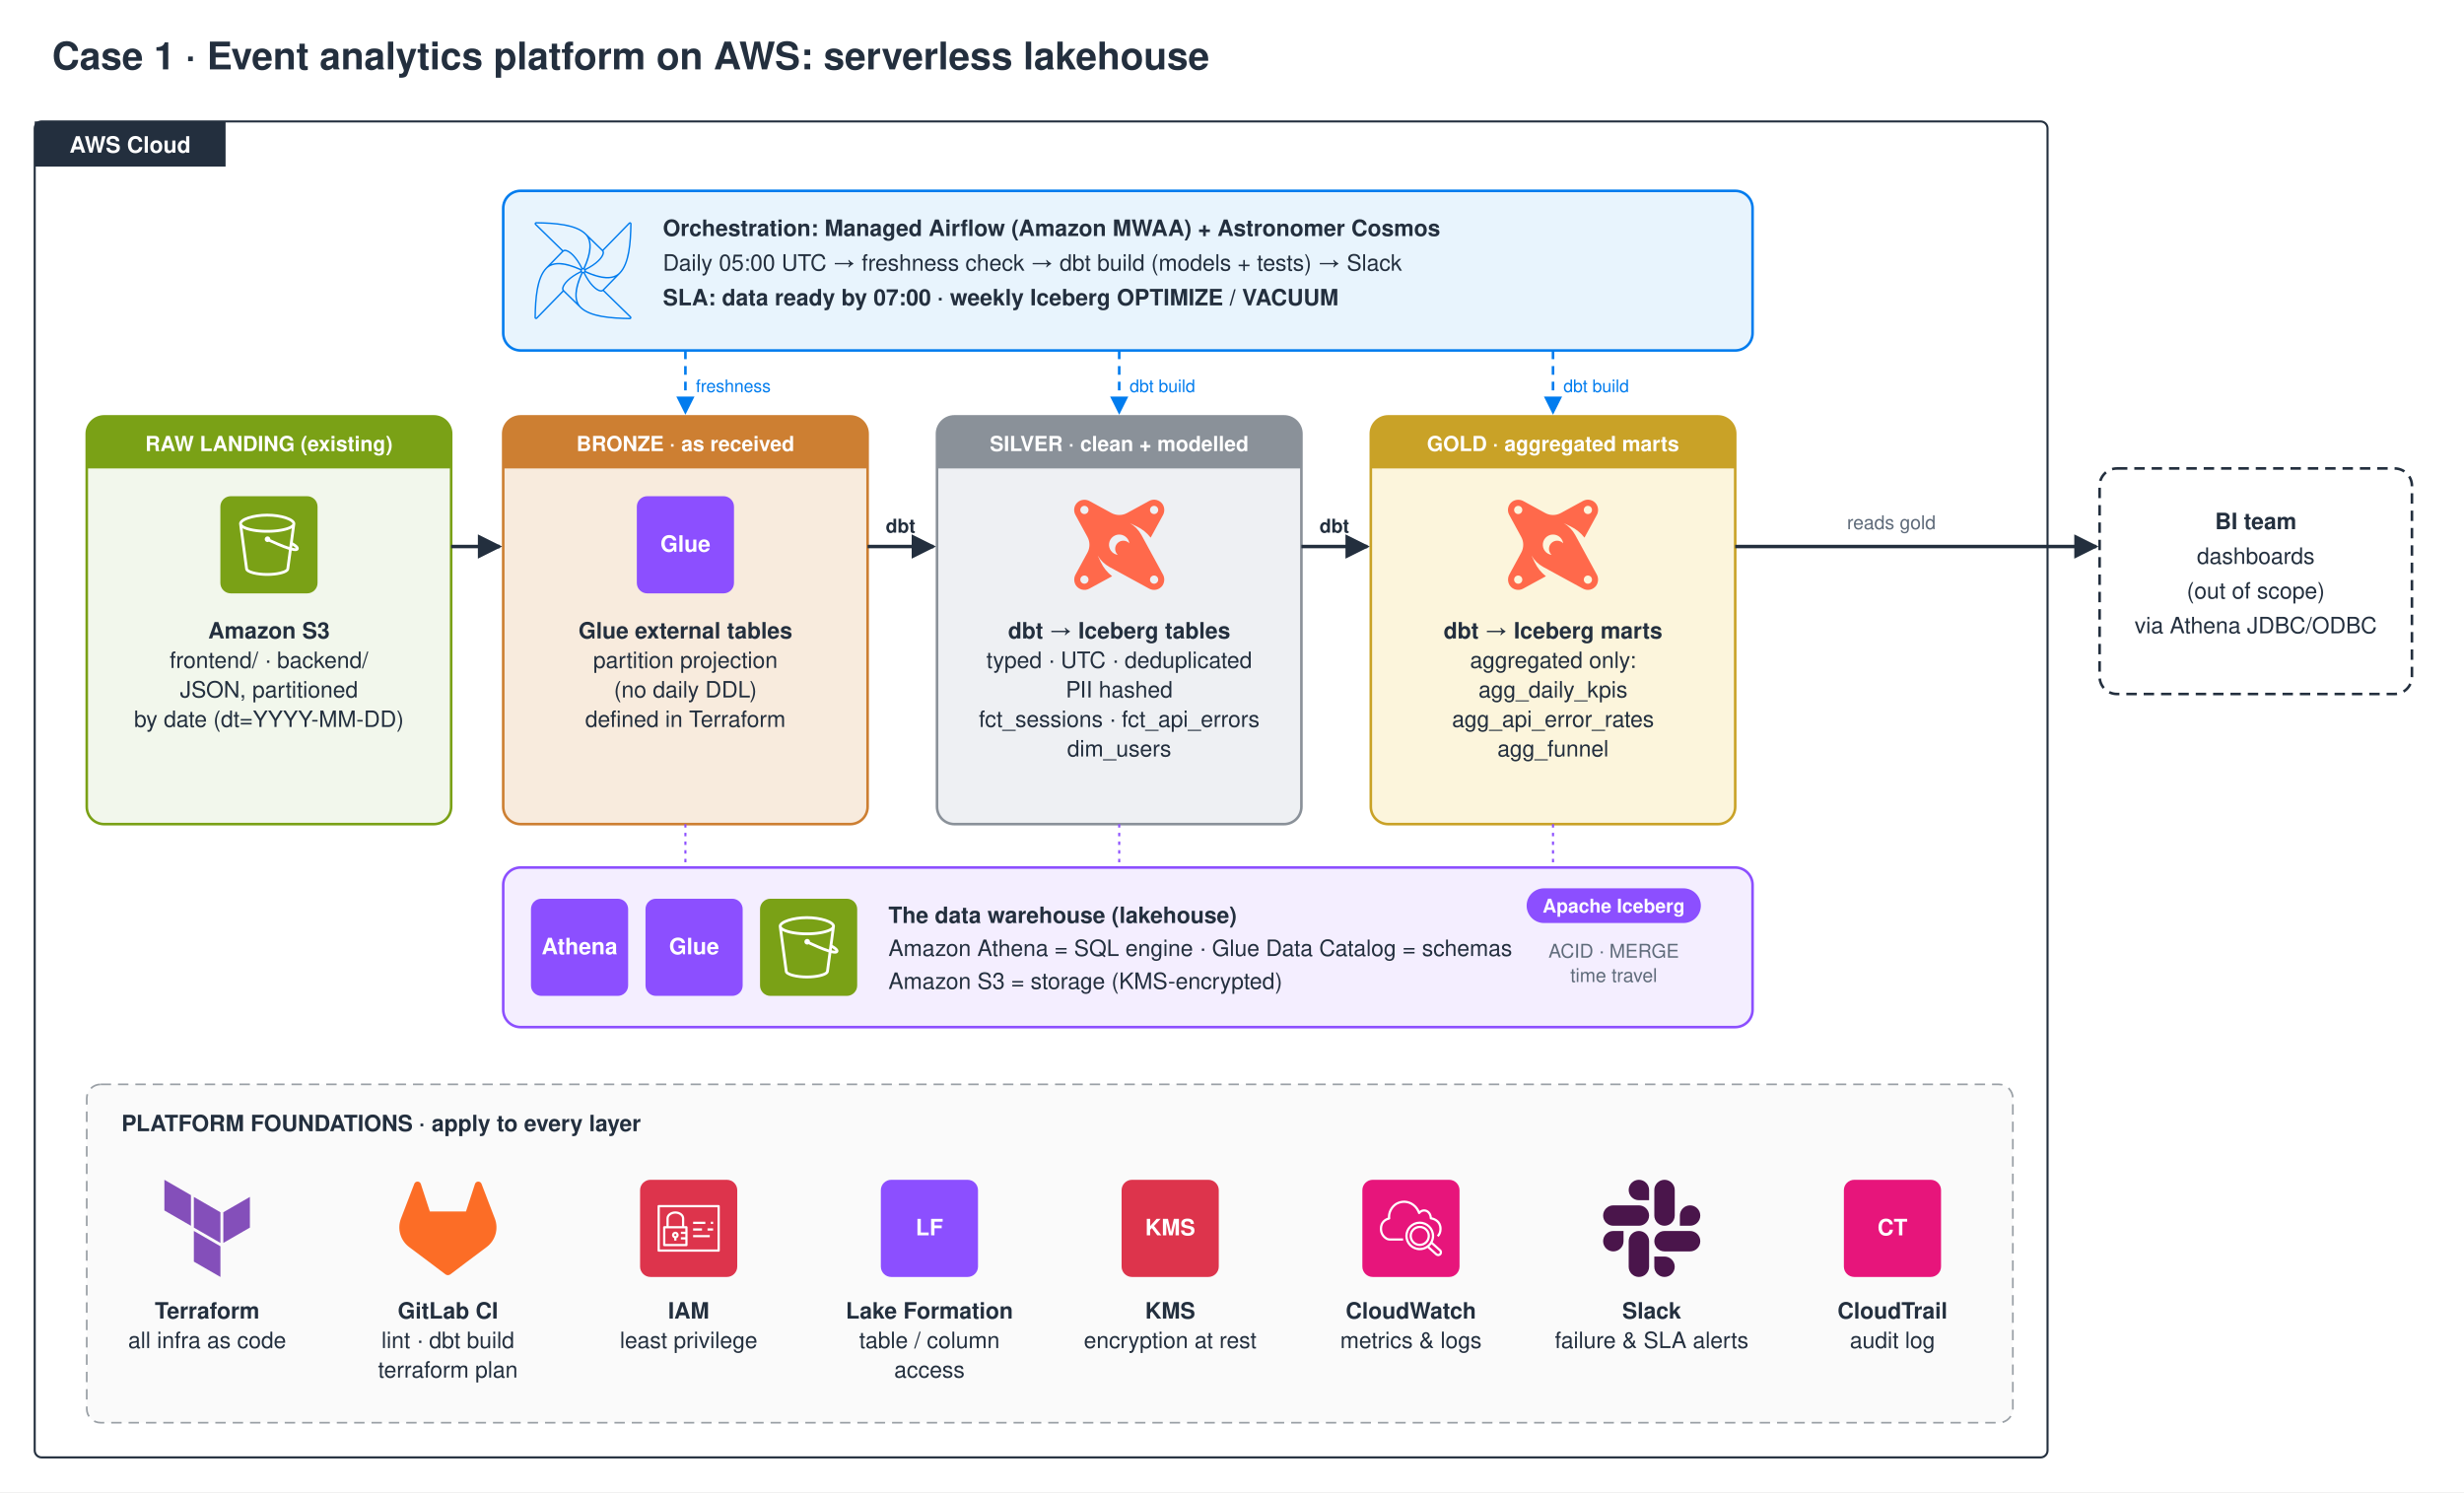
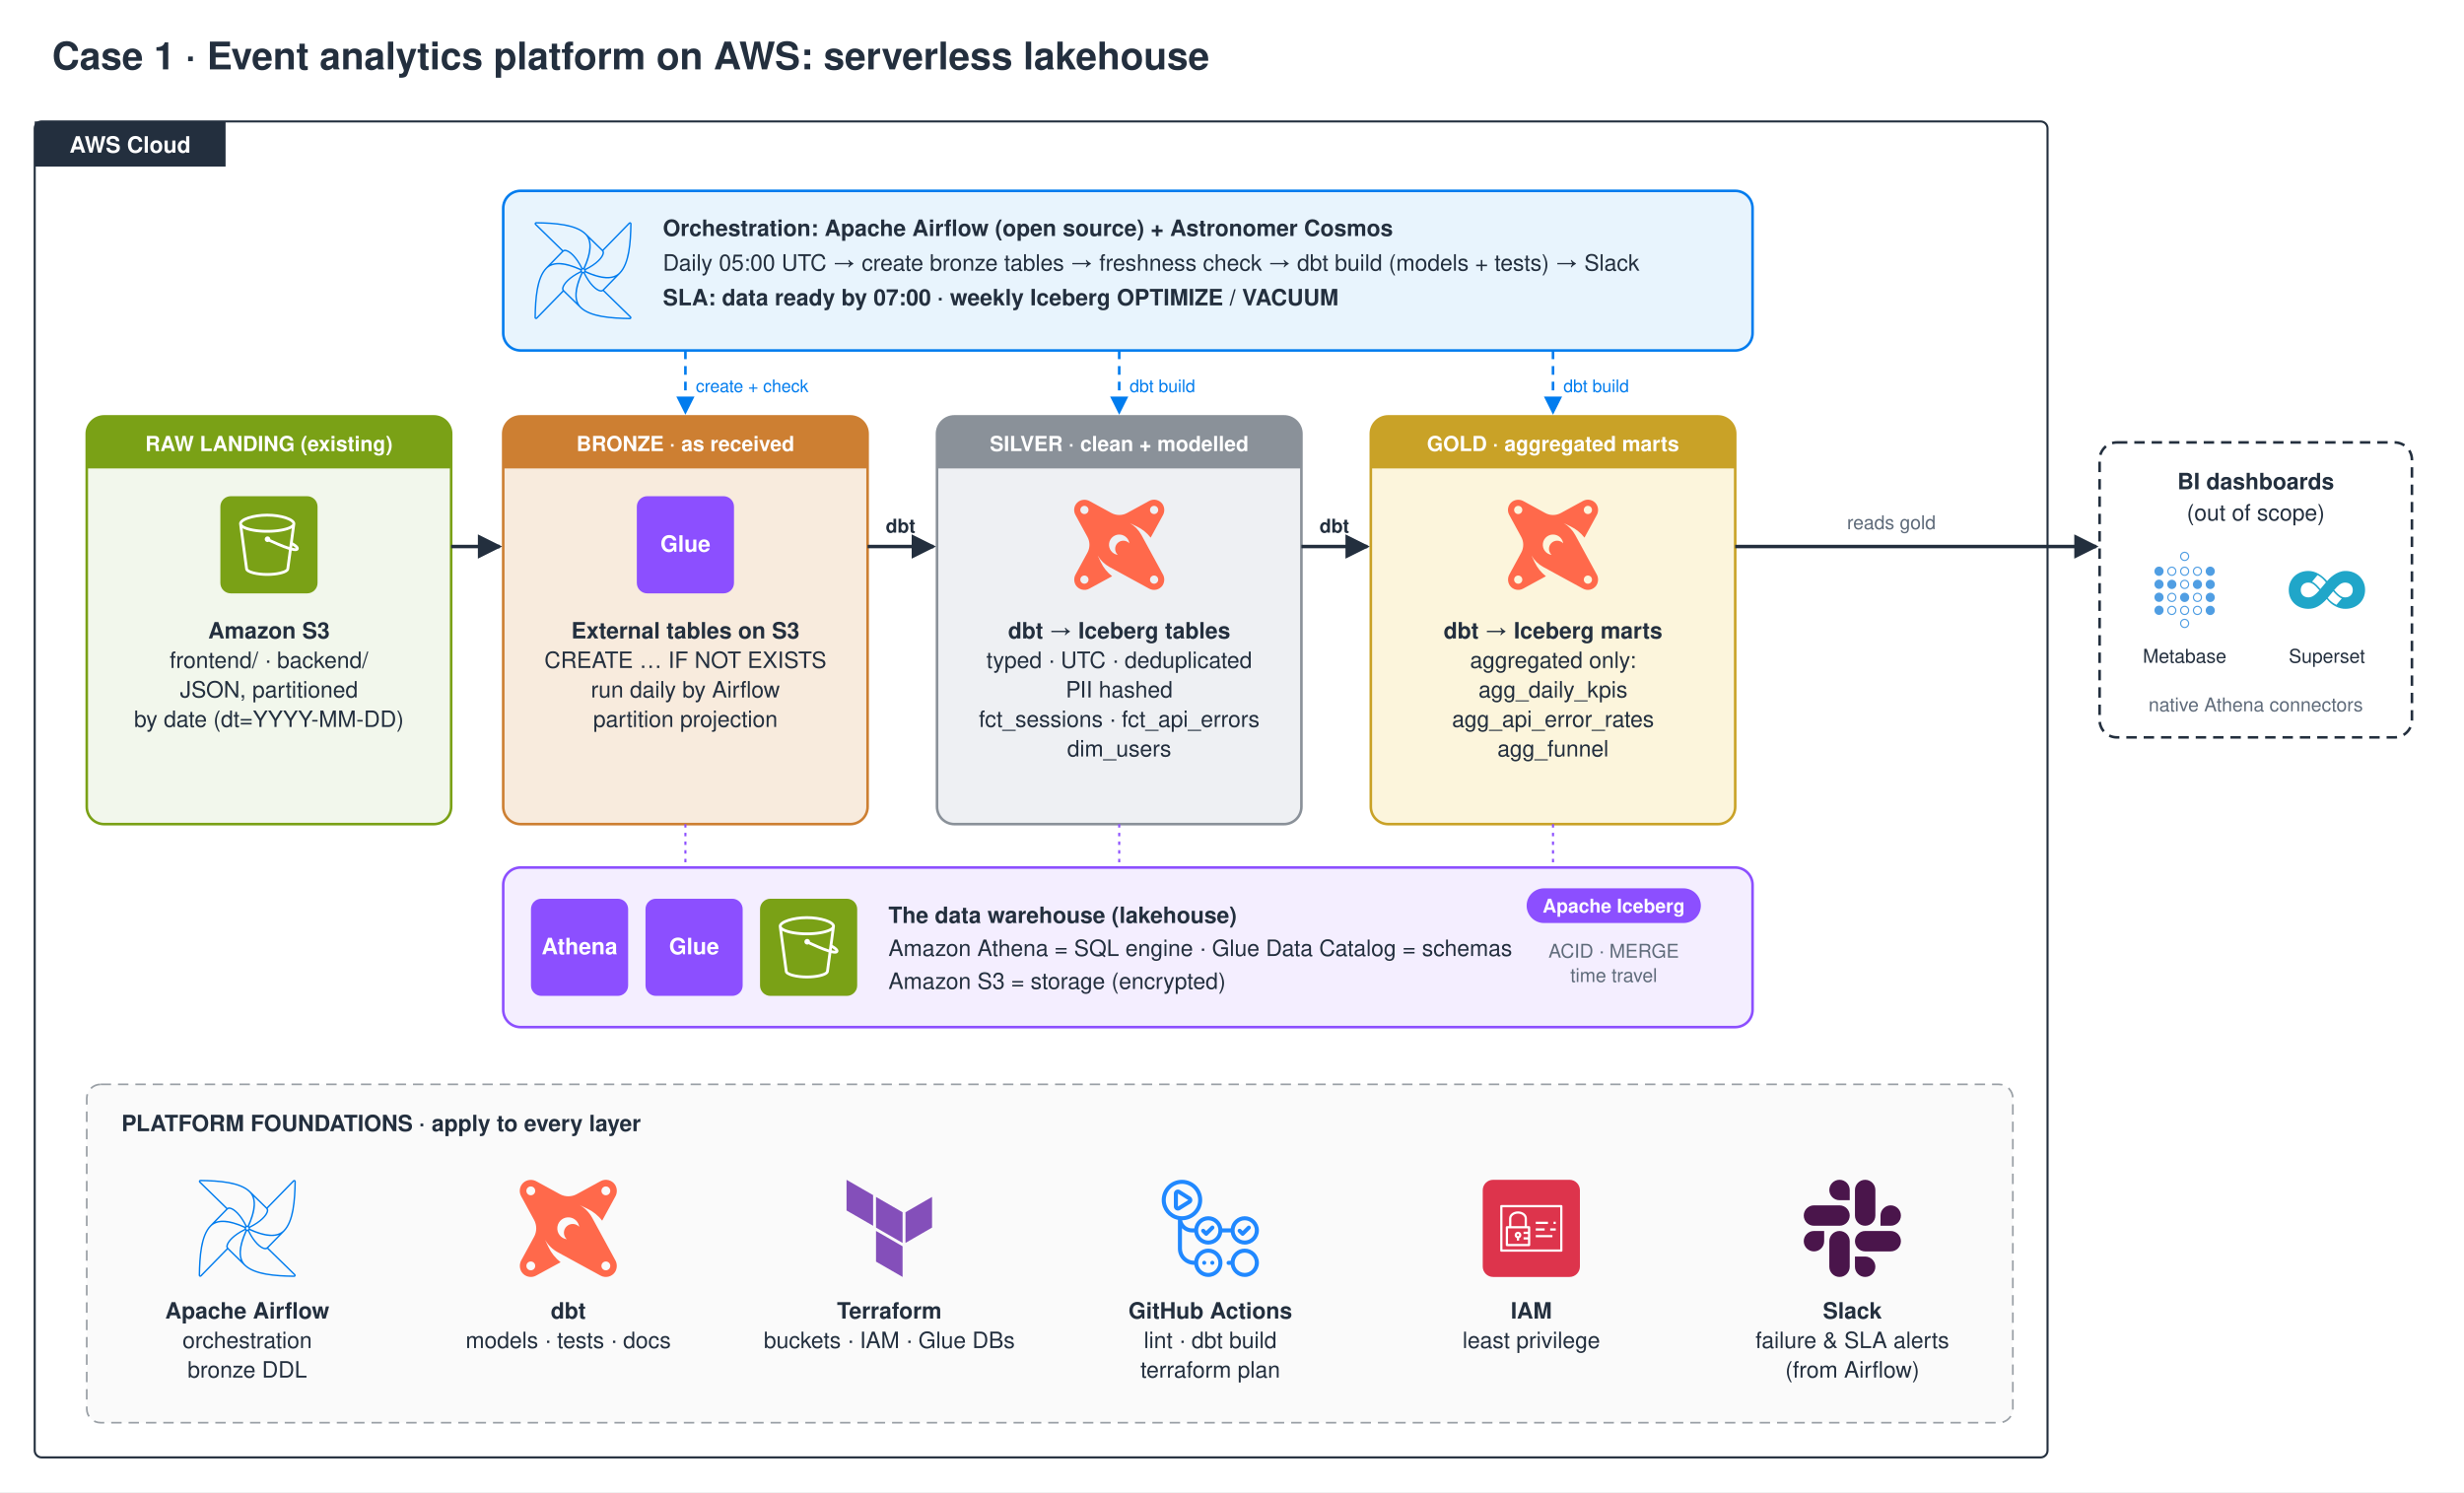
<svg xmlns="http://www.w3.org/2000/svg" xmlns:xlink="http://www.w3.org/1999/xlink" viewBox="0 0 1420 860" width="1420" height="860" font-family="Helvetica Neue, Helvetica, Arial, sans-serif">
  <defs>
    <symbol id="apacheairflow" viewBox="0 0 24 24">
      <path d="M17.195 16.822l4.002-4.102C23.55 10.308 23.934 5.154 24 .43a.396.396 0 0 0-.246-.373.392.392 0 0 0-.437.09l-6.495 6.658-4.102-4.003C10.309.45 5.154.066.43 0H.423a.397.397 0 0 0-.277.683l6.658 6.494-4.003 4.103C.45 13.692.065 18.846 0 23.57a.398.398 0 0 0 .683.282l6.494-6.657 3.934 3.837.17.165c2.41 2.353 7.565 2.737 12.288 2.803h.006a.397.397 0 0 0 .277-.683l-6.657-6.495zm-.409-9.476c.04.115.05.24.031.344-.17.96-1.593 2.538-4.304 3.87a.597.597 0 0 0-.08-.079c1.432-3.155 1.828-5.61 1.175-7.322l3.058 2.984.12.203zm-.131 9.44a.73.73 0 0 1-.347.031c-.96-.171-2.537-1.594-3.87-4.307a.656.656 0 0 0 .08-.078l-.001.001c3.155 1.432 5.61 1.83 7.324 1.174l-2.969 3.043M23.568.392a.05.05 0 0 1 .052-.011c.018.006.03.024.029.043-.065 4.655-.437 9.726-2.703 12.05-1.53 1.565-4.326 1.419-8.283-.377.006-.037.021-.07.02-.108 0-.044-.017-.082-.026-.123 2.83-1.39 4.315-3.037 4.506-4.115.057-.322-.009-.542-.102-.688l6.507-6.67V.392zM.393.43A.045.045 0 0 1 .382.38C.39.36.403.343.425.35c4.655.065 9.727.438 12.05 2.703l.002.002c1.56 1.527 1.415 4.323-.379 8.28-.033-.005-.062-.02-.097-.02h-.008c-.045.001-.084.019-.126.027-1.39-2.83-3.037-4.314-4.115-4.506-.323-.057-.542.01-.688.103L.393.43zm11.94 11.563a.331.331 0 0 1-.327.335H12a.332.332 0 0 1-.004-.661c.172.016.333.144.335.326h.002zm-5.12 4.661a.722.722 0 0 1-.03-.345c.17-.96 1.595-2.54 4.309-3.873.013.016.019.035.033.05.013.012.03.017.044.028-1.434 3.158-1.83 5.613-1.177 7.326l-3.041-2.967m-.006-9.659a.735.735 0 0 1 .345-.031c.961.17 2.54 1.594 3.871 4.306a.597.597 0 0 0-.079.08c-2.167-.983-4.007-1.484-5.498-1.484-.68 0-1.289.103-1.825.308L7.128 7.35M.43 23.607c-.018.018-.038.015-.052.01-.019-.007-.028-.021-.028-.043.065-4.654.437-9.725 2.703-12.049 1.527-1.565 4.325-1.419 8.286.378-.006.035-.02.067-.02.104 0 .043.018.083.026.124-2.831 1.391-4.317 3.04-4.51 4.117-.057.322.01.542.103.688L.43 23.607zm23.144.042c-4.655-.065-9.726-.437-12.05-2.703l-.005-.006c-1.56-1.526-1.412-4.322.383-8.279.033.005.064.02.098.02h.009c.043 0 .08-.018.122-.027 1.39 2.832 3.036 4.317 4.115 4.51.083.014.16.021.23.021a.776.776 0 0 0 .45-.133l6.68 6.516c.02.02.016.04.01.052a.042.042 0 0 1-.042.029z" />
    </symbol>
    <symbol id="dbt" viewBox="0 0 24 24">
      <path d="M17.9 9.376a8.149 8.149 0 0 0-3.042-3.121l1.771.839a10.287 10.287 0 0 1 3.74 3.001l3.234-5.929a2.855 2.855 0 0 0-.061-2.96C22.757.037 21.211-.341 19.975.333l-5.875 3.21a4.361 4.361 0 0 1-4.176 0L4.177.408a2.854 2.854 0 0 0-2.959.063c-1.167.785-1.545 2.33-.872 3.566L3.55 9.911a4.361 4.361 0 0 1 0 4.177l-3.127 5.743a2.86 2.86 0 0 0 .085 2.997c.794 1.144 2.322 1.505 3.545.839l6.058-3.305a10.288 10.288 0 0 1-3.005-3.745l-.837-1.771a8.148 8.148 0 0 0 3.121 3.042l10.583 5.779c1.221.666 2.748.305 3.543-.836a2.87 2.87 0 0 0 .08-3.002L17.9 9.376zm3.38-7.735c.602 0 1.09.488 1.09 1.09s-.488 1.09-1.09 1.09-1.09-.488-1.09-1.09.488-1.09 1.09-1.09zM2.744 3.822c-.602 0-1.09-.488-1.09-1.09s.488-1.09 1.09-1.09 1.09.488 1.09 1.09S3.346 3.822 2.744 3.822zm0 18.536c-.602 0-1.09-.488-1.09-1.09 0-.602.488-1.09 1.09-1.09s1.09.488 1.09 1.09c0 .602-.488 1.09-1.09 1.09zm10.358-11.449c-1.201-.004-2.177.967-2.18 2.168a2.174 2.174 0 0 0 .705 1.609c-1.487-.209-2.523-1.584-2.314-3.072.209-1.487 1.584-2.523 3.072-2.314a2.719 2.719 0 0 1 2.314 2.314 2.162 2.162 0 0 0-1.596-.705zm8.178 11.449c-.602 0-1.09-.488-1.09-1.09 0-.602.488-1.09 1.09-1.09s1.09.488 1.09 1.09c0 .602-.488 1.09-1.09 1.09z" />
    </symbol>
    <symbol id="terraform" viewBox="0 0 24 24">
      <path d="M1.44 0v7.575l6.561 3.79V3.787zm21.12 4.227l-6.561 3.791v7.574l6.56-3.787zM8.72 4.23v7.575l6.561 3.787V8.018zm0 8.405v7.575L15.28 24v-7.578z" />
    </symbol>
-     <symbol id="gitlab" viewBox="0 0 24 24">
-       <path d="m23.6 9.593-.034-.086L20.3.981a.851.851 0 0 0-.336-.405.875.875 0 0 0-1.0.054.875.875 0 0 0-.29.44l-2.205 6.748H7.537l-2.206-6.748a.857.857 0 0 0-.29-.441.875.875 0 0 0-1-.054.859.859 0 0 0-.336.405L.433 9.502l-.033.086a6.066 6.066 0 0 0 2.012 7.011l.011.009.03.021 4.976 3.726 2.462 1.863 1.5 1.132a1.008 1.008 0 0 0 1.22 0l1.5-1.132 2.462-1.863 5.006-3.749.013-.01a6.068 6.068 0 0 0 2.009-7.003z" />
+     <symbol id="githubactions" viewBox="0 0 24 24">
+       <path d="M10.984 13.836a.5.5 0 0 1-.353-.146l-.745-.743a.5.5 0 1 1 .706-.708l.392.391 1.181-1.18a.5.5 0 0 1 .708.707l-1.535 1.533a.504.504 0 0 1-.354.146zm9.353-.147l1.534-1.532a.5.5 0 0 0-.707-.707l-1.181 1.18-.392-.391a.5.5 0 1 0-.706.708l.746.743a.497.497 0 0 0 .706-.001zM4.527 7.452l2.557-1.585A1 1 0 0 0 7.09 4.17L4.533 2.56A1 1 0 0 0 3 3.406v3.196a1.001 1.001 0 0 0 1.527.85zm2.03-2.436L4 6.602V3.406l2.557 1.61zM24 12.5c0 1.93-1.57 3.5-3.5 3.5a3.503 3.503 0 0 1-3.46-3h-2.08a3.503 3.503 0 0 1-3.46 3 3.502 3.502 0 0 1-3.46-3h-.558c-.972 0-1.85-.399-2.482-1.042V17c0 1.654 1.346 3 3 3h.04c.244-1.693 1.7-3 3.46-3 1.93 0 3.5 1.57 3.5 3.5S13.43 24 11.5 24a3.502 3.502 0 0 1-3.46-3H8c-2.206 0-4-1.794-4-4V9.899A5.008 5.008 0 0 1 0 5c0-2.757 2.243-5 5-5s5 2.243 5 5a5.005 5.005 0 0 1-4.952 4.998A2.482 2.482 0 0 0 7.482 12h.558c.244-1.693 1.7-3 3.46-3a3.502 3.502 0 0 1 3.46 3h2.08a3.503 3.503 0 0 1 3.46-3c1.93 0 3.5 1.57 3.5 3.5zm-15 8c0 1.378 1.122 2.5 2.5 2.5s2.5-1.122 2.5-2.5-1.122-2.5-2.5-2.5S9 19.122 9 20.5zM5 9c2.206 0 4-1.794 4-4S7.206 1 5 1 1 2.794 1 5s1.794 4 4 4zm9 3.5c0-1.378-1.122-2.5-2.5-2.5S9 11.122 9 12.5s1.122 2.5 2.5 2.5 2.5-1.122 2.5-2.5zm9 0c0-1.378-1.122-2.5-2.5-2.5S18 11.122 18 12.5s1.122 2.5 2.5 2.5 2.5-1.122 2.5-2.5zm-13 8a.5.5 0 1 0 1 0 .5.5 0 0 0-1 0zm2 0a.5.5 0 1 0 1 0 .5.5 0 0 0-1 0zm12 0c0 1.93-1.57 3.5-3.5 3.5a3.503 3.503 0 0 1-3.46-3.002c-.007.001-.013.005-.021.005l-.506.017h-.017a.5.5 0 0 1-.016-.999l.506-.017c.018-.002.035.006.052.007A3.503 3.503 0 0 1 20.5 17c1.93 0 3.5 1.57 3.5 3.5zm-1 0c0-1.378-1.122-2.5-2.5-2.5S18 19.122 18 20.5s1.122 2.5 2.5 2.5 2.5-1.122 2.5-2.5z" />
+     </symbol>
+     <symbol id="metabase" viewBox="0 0 24 24">
+       <path d="M5.385 6.136c0 .807-.644 1.461-1.438 1.461s-1.438-.654-1.438-1.461.644-1.461 1.438-1.461 1.438.654 1.438 1.461zm-1.438 2.63c-.794 0-1.438.654-1.438 1.461s.644 1.461 1.438 1.461 1.438-.654 1.438-1.461-.644-1.461-1.438-1.461zm5.465-2.63c0 .807-.644 1.461-1.438 1.461s-1.438-.654-1.438-1.461.644-1.461 1.438-1.461 1.438.654 1.438 1.461zm-.35 0c0-.613-.488-1.111-1.088-1.111s-1.088.499-1.088 1.111.488 1.111 1.088 1.111 1.088-.498 1.088-1.111zm-1.088 5.592c.794 0 1.438-.654 1.438-1.461s-.644-1.461-1.438-1.461-1.438.654-1.438 1.461.643 1.461 1.438 1.461zm5.464-5.592c0 .807-.644 1.461-1.438 1.461s-1.438-.654-1.438-1.461.644-1.461 1.438-1.461 1.438.654 1.438 1.461zm-.35 0c0-.613-.488-1.111-1.088-1.111s-1.088.498-1.088 1.111S11.4 7.247 12 7.247s1.088-.498 1.088-1.111zm.35-4.675c0 .807-.644 1.461-1.438 1.461s-1.438-.654-1.438-1.461S11.206 0 12 0s1.438.654 1.438 1.461zm-.35 0C13.088.848 12.6.35 12 .35s-1.088.498-1.088 1.111S11.4 2.572 12 2.572s1.088-.498 1.088-1.111zm.35 8.806c0 .807-.644 1.461-1.438 1.461s-1.438-.654-1.438-1.461.644-1.461 1.438-1.461 1.438.654 1.438 1.461zm-.35 0c0-.613-.488-1.111-1.088-1.111s-1.088.498-1.088 1.111.488 1.111 1.088 1.111 1.088-.499 1.088-1.111zm4.376-4.131c0 .807-.644 1.461-1.438 1.461s-1.438-.654-1.438-1.461.644-1.461 1.438-1.461 1.438.654 1.438 1.461zm-.35 0c0-.613-.488-1.111-1.088-1.111s-1.088.498-1.088 1.111.488 1.111 1.088 1.111 1.088-.498 1.088-1.111zm2.939 1.461c.794 0 1.438-.654 1.438-1.461s-.644-1.461-1.438-1.461-1.438.654-1.438 1.461.644 1.461 1.438 1.461zm-4.027 1.209c-.794 0-1.438.654-1.438 1.461s.644 1.461 1.438 1.461 1.438-.654 1.438-1.461-.643-1.461-1.438-1.461zm4.027 0c-.794 0-1.438.654-1.438 1.461s.644 1.461 1.438 1.461 1.438-.654 1.438-1.461-.644-1.461-1.438-1.461zM3.947 12.857a1.45 1.45 0 0 0-1.438 1.461c0 .807.644 1.461 1.438 1.461s1.438-.654 1.438-1.461a1.45 1.45 0 0 0-1.438-1.461zm5.465 1.5c0 .807-.644 1.461-1.438 1.461s-1.438-.654-1.438-1.461.644-1.461 1.438-1.461 1.438.655 1.438 1.461zm-.35 0c0-.613-.488-1.111-1.088-1.111s-1.088.498-1.088 1.111.488 1.111 1.088 1.111 1.088-.498 1.088-1.111zM12 12.896c-.794 0-1.438.654-1.438 1.461s.644 1.461 1.438 1.461 1.438-.654 1.438-1.461-.644-1.461-1.438-1.461zm5.464 1.461c0 .807-.644 1.461-1.438 1.461s-1.438-.654-1.438-1.461.644-1.461 1.438-1.461 1.438.655 1.438 1.461zm-.35 0c0-.613-.488-1.111-1.088-1.111s-1.088.498-1.088 1.111.488 1.111 1.088 1.111 1.088-.498 1.088-1.111zm2.939-1.461c-.794 0-1.438.654-1.438 1.461s.644 1.461 1.438 1.461 1.438-.654 1.438-1.461-.644-1.461-1.438-1.461zM3.947 16.948c-.794 0-1.438.654-1.438 1.461s.644 1.461 1.438 1.461 1.438-.654 1.438-1.461-.644-1.461-1.438-1.461zm5.465 1.5c0 .807-.644 1.461-1.438 1.461s-1.438-.654-1.438-1.461.644-1.461 1.438-1.461 1.438.654 1.438 1.461zm-.35 0c0-.613-.488-1.111-1.088-1.111s-1.088.498-1.088 1.111.488 1.111 1.088 1.111 1.088-.498 1.088-1.111zm4.376 0c0 .807-.644 1.461-1.438 1.461s-1.438-.654-1.438-1.461.644-1.461 1.438-1.461 1.438.654 1.438 1.461zm-.35 0c0-.613-.488-1.111-1.088-1.111s-1.088.498-1.088 1.111.488 1.111 1.088 1.111 1.088-.498 1.088-1.111zm.35 4.091c0 .807-.644 1.461-1.438 1.461s-1.438-.654-1.438-1.461.644-1.461 1.438-1.461 1.438.654 1.438 1.461zm-.35 0c0-.613-.488-1.111-1.088-1.111s-1.088.498-1.088 1.111S11.4 23.65 12 23.65s1.088-.498 1.088-1.111zm4.376-4.091c0 .807-.644 1.461-1.438 1.461s-1.438-.654-1.438-1.461.644-1.461 1.438-1.461 1.438.654 1.438 1.461zm-.35 0c0-.613-.488-1.111-1.088-1.111s-1.088.498-1.088 1.111.488 1.111 1.088 1.111 1.088-.498 1.088-1.111zm2.939-1.461c-.794 0-1.438.654-1.438 1.461s.644 1.461 1.438 1.461 1.438-.654 1.438-1.461-.644-1.461-1.438-1.461z" />
+     </symbol>
+     <symbol id="apachesuperset" viewBox="0 0 24 24">
+       <path d="M6.168 6.045C2.603 6.045 0 8.579 0 12.014c0 3.434 2.603 5.941 6.168 5.941 2.184 0 3.888-1.026 5.775-3.078 1.53 2.033 4.037 3.136 5.89 3.078 3.566 0 6.167-2.503 6.167-5.941 0-3.438-2.601-5.97-6.168-5.97-2.864 0-5.138 2.425-5.771 3.173-.76-.9-1.674-1.665-2.682-2.274-1.019-.588-2.084-.898-3.211-.898Zm2.875 1.303c1.156.595 1.952 1.42 2.639 2.304-.534.63-1.245 1.483-1.739 2.07-.56-.658-1.58-1.907-2.609-2.308ZM6.186 9.703c1.018.027 1.81.458 3.435 2.408-1.158 1.378-2.202 2.244-3.435 2.244-1.51 0-2.41-.99-2.41-2.31s.906-2.382 2.41-2.342zm11.535 0c1.51 0 2.408 1.026 2.408 2.342 0 1.315-.862 2.301-2.402 2.31-.571-.037-1.529-.026-3.442-2.314l.074-.09.002.002c1.122-1.328 2.097-2.25 3.36-2.25zm-3.762 2.738c.61.68 1.795 1.988 2.713 2.24l-1.684 2.016h-.002c-.753-.371-2.031-1.134-2.716-2.215l1.689-2.04z" />
    </symbol>
    <symbol id="amazons3" viewBox="0 0 24 24">
      <path d="M20.913 13.147l.12-.895c.947.576 1.258.922 1.354 1.071-.16.031-.562.046-1.474-.176zm-2.174 7.988a.547.547 0 0 0-.005.073c0 .084-.207.405-1.124.768a10.28 10.28 0 0 1-1.438.432c-1.405.325-3.128.504-4.853.504-4.612 0-7.412-1.184-7.412-1.704a.547.547 0 0 0-.005-.073L1.81 5.602c.135.078.28.154.432.227.042.02.086.038.128.057.134.062.272.122.417.18l.179.069c.154.058.314.114.478.168.043.013.084.029.13.043.207.065.423.127.646.187l.176.044c.175.044.353.087.534.127a23.414 23.414 0 0 0 .843.17l.121.023c.252.045.508.085.768.122.071.011.144.02.216.03.2.027.4.053.604.077l.24.027c.245.026.49.05.74.07l.081.009c.275.022.552.04.83.056l.233.012c.21.01.422.018.633.025a33.088 33.088 0 0 0 2.795-.026l.232-.011c.278-.016.555-.034.83-.056l.08-.008c.25-.02.497-.045.742-.072l.238-.026c.205-.024.408-.05.609-.077.07-.01.141-.019.211-.03.261-.037.519-.078.772-.122l.111-.02c.215-.04.427-.082.634-.125l.212-.047c.186-.041.368-.085.546-.13l.166-.042c.225-.06.444-.122.654-.189.04-.012.077-.026.115-.038a10.6 10.6 0 0 0 .493-.173c.058-.021.114-.044.17-.066.15-.06.293-.12.43-.185.038-.017.079-.034.116-.052.153-.073.3-.15.436-.228l-.976 7.245c-2.488-.78-5.805-2.292-7.311-3a1.09 1.09 0 0 0-1.088-1.085c-.6 0-1.088.489-1.088 1.088 0 .6.488 1.089 1.088 1.089.196 0 .378-.056.537-.148 1.72.812 5.144 2.367 7.715 3.15zm-7.42-20.047c5.677 0 9.676 1.759 9.75 2.736l-.014.113c-.01.033-.031.067-.048.101-.015.028-.026.057-.047.087-.024.033-.058.068-.09.102-.028.03-.051.06-.084.09-.038.035-.087.07-.133.105-.04.03-.074.06-.119.091-.053.036-.116.071-.177.107-.05.03-.095.06-.15.09-.068.036-.147.073-.222.11-.059.028-.114.057-.177.085-.084.038-.177.074-.268.111-.068.027-.13.054-.203.082-.097.036-.205.072-.31.107-.075.026-.148.053-.228.079-.111.035-.233.069-.35.103-.085.024-.165.05-.253.073-.124.034-.258.065-.389.098-.093.022-.181.046-.278.068-.139.032-.287.061-.433.091-.098.02-.191.041-.293.06-.155.03-.32.057-.482.084-.1.018-.198.036-.302.052-.166.026-.342.048-.515.072-.11.014-.213.03-.325.044-.181.023-.372.041-.56.06-.11.012-.218.025-.332.036-.188.016-.386.029-.58.043-.122.009-.24.02-.364.028-.207.012-.422.02-.635.028-.12.005-.234.012-.354.016a35.605 35.605 0 0 1-2.069 0c-.12-.004-.234-.011-.352-.016-.214-.008-.43-.016-.637-.028-.122-.008-.238-.02-.36-.027-.195-.015-.394-.028-.584-.044-.11-.01-.215-.024-.324-.035-.19-.02-.384-.038-.568-.06l-.315-.044c-.176-.024-.355-.046-.525-.073-.1-.015-.192-.033-.29-.05-.167-.028-.335-.055-.494-.086-.096-.018-.183-.038-.276-.056-.151-.032-.305-.062-.45-.095-.09-.02-.173-.043-.26-.064-.138-.034-.277-.067-.407-.102-.082-.022-.157-.046-.235-.069a11.75 11.75 0 0 1-.368-.108c-.075-.024-.141-.049-.213-.073-.11-.037-.223-.075-.325-.113-.067-.025-.125-.051-.188-.077-.096-.038-.195-.076-.282-.115-.06-.027-.11-.054-.166-.08-.08-.039-.162-.077-.233-.116-.052-.028-.094-.055-.142-.084-.063-.038-.13-.075-.185-.113-.043-.029-.075-.058-.113-.086-.048-.037-.098-.073-.139-.11-.032-.029-.054-.057-.08-.087-.033-.035-.069-.07-.093-.104-.02-.03-.031-.058-.046-.086-.018-.035-.039-.068-.049-.102l-.015-.113c.076-.977 4.074-2.736 9.748-2.736zm12.182 12.124c-.118-.628-.84-1.291-2.31-2.128l.963-7.16a.531.531 0 0 0 .005-.073C22.16 1.581 16.447 0 11.32 0 6.194 0 .482 1.581.482 3.851a.58.58 0 0 0 .005.072L2.819 21.25c.071 2.002 5.236 2.75 8.5 2.75 1.805 0 3.615-.188 5.098-.531.598-.138 1.133-.3 1.592-.48 1.18-.467 1.789-1.053 1.813-1.739l.945-7.018c.557.131 1.016.197 1.389.197.54 0 .902-.137 1.134-.413a.956.956 0 0 0 .21-.804Z" />
    </symbol>
    <symbol id="amazoncloudwatch" viewBox="0 0 24 24">
      <path d="M18.454 14.905c0-1.676-1.372-3.039-3.059-3.039-1.686 0-3.058 1.363-3.058 3.039 0 1.675 1.372 3.038 3.058 3.038 1.687 0 3.059-1.363 3.059-3.038Zm.862 0c0 2.147-1.759 3.894-3.92 3.894-2.162 0-3.92-1.747-3.92-3.894 0-2.148 1.758-3.895 3.92-3.895 2.161 0 3.92 1.747 3.92 3.895Zm3.617 5.87-3.004-2.688c-.242.34-.523.649-.834.926l2.999 2.687c.256.23.654.208.885-.046a.623.623 0 0 0-.046-.88Zm-7.538-1.206c2.59 0 4.696-2.092 4.696-4.664 0-2.573-2.106-4.665-4.696-4.665-2.589 0-4.696 2.092-4.696 4.665 0 2.572 2.107 4.664 4.696 4.664Zm8.224 2.658c-.293.323-.7.487-1.107.487a1.49 1.49 0 0 1-.995-.378L18.399 19.542a5.543 5.543 0 0 1-3.004.883c-3.064 0-5.557-2.476-5.557-5.52 0-3.044 2.493-5.521 5.557-5.521 3.065 0 5.558 2.477 5.558 5.52 0 .874-.21 1.697-.576 2.432l3.133 2.803c.608.546.657 1.482.11 2.088ZM3.977 7.454c0 .222.014.444.04.659a.426.426 0 0 1-.352.473C2.605 8.858.862 9.681.862 12.148c0 1.863 1.034 2.892 1.902 3.427.297.185.647.284 1.017.288l5.195.005v.856l-5.2-.005a2.815 2.815 0 0 1-1.469-.418C1.447 15.77 0 14.524 0 12.148c0-2.864 1.971-3.923 3.129-4.297a6.093 6.093 0 0 1-.013-.397c0-2.34 1.598-4.767 3.716-5.645 2.478-1.031 5.104-.52 7.022 1.367a7.048 7.048 0 0 1 1.459 2.116 2.79 2.79 0 0 1 1.78-.644c1.287 0 2.735.97 2.993 3.092 1.205.276 3.751 1.24 3.751 4.441 0 1.278-.403 2.333-1.199 3.137l-.614-.6c.632-.638.952-1.491.952-2.537 0-2.8-2.36-3.495-3.374-3.664a.43.43 0 0 1-.353-.496c-.141-1.738-1.18-2.517-2.156-2.517-.616 0-1.193.298-1.584.818a.431.431 0 0 1-.75-.111c-.353-.971-.861-1.788-1.511-2.426-1.663-1.636-3.936-2.079-6.084-1.186-1.787.74-3.187 2.873-3.187 4.855Z" />
    </symbol>
    <symbol id="amazoniam" viewBox="0 0 24 24">
      <path d="M24 3.429v17.143c0 .257-.171.429-.429.429H.429C.171 21 0 20.829 0 20.571V3.429C0 3.171.171 3 .429 3h23.143c.257 0 .429.171.429.429ZM.857 20.143H23.143V3.857H.857Zm12.857-5.572h6.429v.857h-6.429ZM19.286 12h2.143v.857h-2.143zm-5.571 0h3.429v.857h-3.429ZM2.143 18.429v-6.857q0-.171.129-.3.129-.129.3-.129h.857v-3c0-1.5 1.543-2.7 3.429-2.7 1.886 0 3.429 1.2 3.429 2.7v3h.857c.257 0 .428.214.428.428v6.857q0 .171-.129.3-.129.129-.3.129H2.571c-.257 0-.428-.214-.428-.428zM3 18h7.714v-1.714H9v-.857h1.714v-1.286H9v-.857h1.714V12H3Zm5.143-3.429c0 .557-.343 1.029-.857 1.2v.943h-.857v-.943c-.514-.171-.857-.643-.857-1.2 0-.686.6-1.286 1.286-1.286.729 0 1.286.6 1.286 1.286zM4.286 11.143h5.143v-3c0-.986-1.2-1.843-2.571-1.843-1.371 0-2.571.857-2.571 1.843Zm3 3.429c0-.214-.171-.428-.429-.428-.214 0-.428.214-.428.428 0 .257.214.429.428.429.257 0 .429-.171.429-.429Zm13.286-5.143h.857v.857h-.857zm-6.857 0h4.714v.857h-4.714z" />
    </symbol>
    <symbol id="slack" viewBox="0 0 24 24">
      <path d="M5.042 15.165a2.528 2.528 0 0 1-2.52 2.523A2.528 2.528 0 0 1 0 15.165a2.527 2.527 0 0 1 2.522-2.52h2.52v2.52zM6.313 15.165a2.527 2.527 0 0 1 2.521-2.52 2.527 2.527 0 0 1 2.521 2.52v6.313A2.528 2.528 0 0 1 8.834 24a2.528 2.528 0 0 1-2.521-2.522v-6.313zM8.834 5.042a2.528 2.528 0 0 1-2.521-2.52A2.528 2.528 0 0 1 8.834 0a2.528 2.528 0 0 1 2.521 2.522v2.52H8.834zM8.834 6.313a2.528 2.528 0 0 1 2.521 2.521 2.528 2.528 0 0 1-2.521 2.521H2.522A2.528 2.528 0 0 1 0 8.834a2.528 2.528 0 0 1 2.522-2.521h6.312zM18.956 8.834a2.528 2.528 0 0 1 2.522-2.521A2.528 2.528 0 0 1 24 8.834a2.528 2.528 0 0 1-2.522 2.521h-2.522V8.834zM17.688 8.834a2.528 2.528 0 0 1-2.523 2.521 2.527 2.527 0 0 1-2.52-2.521V2.522A2.527 2.527 0 0 1 15.165 0a2.528 2.528 0 0 1 2.523 2.522v6.312zM15.165 18.956a2.528 2.528 0 0 1 2.523 2.522A2.528 2.528 0 0 1 15.165 24a2.527 2.527 0 0 1-2.52-2.522v-2.522h2.52zM15.165 17.688a2.527 2.527 0 0 1-2.52-2.523 2.526 2.526 0 0 1 2.52-2.52h6.313A2.527 2.527 0 0 1 24 15.165a2.528 2.528 0 0 1-2.522 2.523h-6.313z" />
    </symbol>
    <marker id="arr" viewBox="0 0 10 10" refX="9" refY="5" markerWidth="7" markerHeight="7" orient="auto">
      <path d="M0,0 L10,5 L0,10 z" fill="#232F3E" />
    </marker>
    <marker id="arrb" viewBox="0 0 10 10" refX="9" refY="5" markerWidth="7" markerHeight="7" orient="auto">
      <path d="M0,0 L10,5 L0,10 z" fill="#017CEE" />
    </marker>
  </defs>
  <rect width="1420" height="860" fill="#FFFFFF" />
  <text x="30" y="40" font-size="22" font-weight="700" fill="#232F3E" text-anchor="start">Case 1 · Event analytics platform on AWS: serverless lakehouse</text>
  <rect x="20" y="70" width="1160" height="770" rx="4" fill="none" stroke="#232F3E" stroke-width="1.2" />
  <rect x="20" y="70" width="110" height="26" fill="#232F3E" />
  <text x="75" y="88" font-size="13" font-weight="700" fill="#FFFFFF" text-anchor="middle">AWS Cloud</text>
  <rect x="290" y="110" width="720" height="92" rx="10" fill="#E8F4FD" stroke="#017CEE" stroke-width="1.5" />
  <use href="#apacheairflow" xlink:href="#apacheairflow" x="308" y="128" width="56" height="56" fill="#017CEE" />
-   <text x="382" y="136" font-size="13" font-weight="700" fill="#232F3E" text-anchor="start">Orchestration: Managed Airflow (Amazon MWAA) + Astronomer Cosmos</text>
-   <text x="382" y="156" font-size="13" font-weight="400" fill="#232F3E" text-anchor="start">Daily 05:00 UTC → freshness check → dbt build (models + tests) → Slack</text>
+   <text x="382" y="136" font-size="13" font-weight="700" fill="#232F3E" text-anchor="start">Orchestration: Apache Airflow (open source) + Astronomer Cosmos</text>
+   <text x="382" y="156" font-size="13" font-weight="400" fill="#232F3E" text-anchor="start">Daily 05:00 UTC → create bronze tables → freshness check → dbt build (models + tests) → Slack</text>
  <text x="382" y="176" font-size="13" font-weight="700" fill="#232F3E" text-anchor="start">SLA: data ready by 07:00 · weekly Iceberg OPTIMIZE / VACUUM</text>
  <rect x="50" y="240" width="210" height="235" rx="10" fill="#F2F7EC" stroke="#7AA116" stroke-width="1.5" />
  <path d="M50 250 a10 10 0 0 1 10 -10 h190 a10 10 0 0 1 10 10 v20 h-210 z" fill="#7AA116" />
  <text x="155.0" y="260" font-size="12" font-weight="700" fill="#FFFFFF" text-anchor="middle">RAW LANDING (existing)</text>
  <rect x="290" y="240" width="210" height="235" rx="10" fill="#F8EBDD" stroke="#CD7F32" stroke-width="1.5" />
  <path d="M290 250 a10 10 0 0 1 10 -10 h190 a10 10 0 0 1 10 10 v20 h-210 z" fill="#CD7F32" />
  <text x="395.0" y="260" font-size="12" font-weight="700" fill="#FFFFFF" text-anchor="middle">BRONZE · as received</text>
  <rect x="540" y="240" width="210" height="235" rx="10" fill="#EEF0F3" stroke="#8A9199" stroke-width="1.5" />
  <path d="M540 250 a10 10 0 0 1 10 -10 h190 a10 10 0 0 1 10 10 v20 h-210 z" fill="#8A9199" />
  <text x="645.0" y="260" font-size="12" font-weight="700" fill="#FFFFFF" text-anchor="middle">SILVER · clean + modelled</text>
  <rect x="790" y="240" width="210" height="235" rx="10" fill="#FCF5DC" stroke="#C9A227" stroke-width="1.5" />
  <path d="M790 250 a10 10 0 0 1 10 -10 h190 a10 10 0 0 1 10 10 v20 h-210 z" fill="#C9A227" />
  <text x="895.0" y="260" font-size="12" font-weight="700" fill="#FFFFFF" text-anchor="middle">GOLD · aggregated marts</text>
  <rect x="127.0" y="286" width="56" height="56" rx="6" fill="#7AA116" />
  <use href="#amazons3" xlink:href="#amazons3" x="137.08" y="296.08" width="35.84" height="35.84" fill="#FFFFFF" />
  <text x="155.0" y="368" font-size="13" font-weight="700" fill="#232F3E" text-anchor="middle">Amazon S3</text>
  <text x="155.0" y="385" font-size="13" font-weight="400" fill="#232F3E" text-anchor="middle">frontend/  ·  backend/</text>
  <text x="155.0" y="402" font-size="13" font-weight="400" fill="#232F3E" text-anchor="middle">JSON, partitioned</text>
  <text x="155.0" y="419" font-size="13" font-weight="400" fill="#232F3E" text-anchor="middle">by date (dt=YYYY-MM-DD)</text>
  <rect x="367.0" y="286" width="56" height="56" rx="6" fill="#8C4FFF" />
  <text x="395.0" y="318.0" font-size="13" font-weight="700" fill="#FFFFFF" text-anchor="middle">Glue</text>
-   <text x="395.0" y="368" font-size="13" font-weight="700" fill="#232F3E" text-anchor="middle">Glue external tables</text>
-   <text x="395.0" y="385" font-size="13" font-weight="400" fill="#232F3E" text-anchor="middle">partition projection</text>
-   <text x="395.0" y="402" font-size="13" font-weight="400" fill="#232F3E" text-anchor="middle">(no daily DDL)</text>
-   <text x="395.0" y="419" font-size="13" font-weight="400" fill="#232F3E" text-anchor="middle">defined in Terraform</text>
+   <text x="395.0" y="368" font-size="13" font-weight="700" fill="#232F3E" text-anchor="middle">External tables on S3</text>
+   <text x="395.0" y="385" font-size="13" font-weight="400" fill="#232F3E" text-anchor="middle">CREATE … IF NOT EXISTS</text>
+   <text x="395.0" y="402" font-size="13" font-weight="400" fill="#232F3E" text-anchor="middle">run daily by Airflow</text>
+   <text x="395.0" y="419" font-size="13" font-weight="400" fill="#232F3E" text-anchor="middle">partition projection</text>
  <use href="#dbt" xlink:href="#dbt" x="619.0" y="288" width="52" height="52" fill="#FF694B" />
  <text x="645.0" y="368" font-size="13" font-weight="700" fill="#232F3E" text-anchor="middle">dbt → Iceberg tables</text>
  <text x="645.0" y="385" font-size="13" font-weight="400" fill="#232F3E" text-anchor="middle">typed · UTC · deduplicated</text>
  <text x="645.0" y="402" font-size="13" font-weight="400" fill="#232F3E" text-anchor="middle">PII hashed</text>
  <text x="645.0" y="419" font-size="13" font-weight="400" fill="#232F3E" text-anchor="middle">fct_sessions · fct_api_errors</text>
  <text x="645.0" y="436" font-size="13" font-weight="400" fill="#232F3E" text-anchor="middle">dim_users</text>
  <use href="#dbt" xlink:href="#dbt" x="869.0" y="288" width="52" height="52" fill="#FF694B" />
  <text x="895.0" y="368" font-size="13" font-weight="700" fill="#232F3E" text-anchor="middle">dbt → Iceberg marts</text>
  <text x="895.0" y="385" font-size="13" font-weight="400" fill="#232F3E" text-anchor="middle">aggregated only:</text>
  <text x="895.0" y="402" font-size="13" font-weight="400" fill="#232F3E" text-anchor="middle">agg_daily_kpis</text>
  <text x="895.0" y="419" font-size="13" font-weight="400" fill="#232F3E" text-anchor="middle">agg_api_error_rates</text>
  <text x="895.0" y="436" font-size="13" font-weight="400" fill="#232F3E" text-anchor="middle">agg_funnel</text>
  <line x1="260" y1="315" x2="288" y2="315" stroke="#232F3E" stroke-width="2" marker-end="url(#arr)" />
  <line x1="500" y1="315" x2="538" y2="315" stroke="#232F3E" stroke-width="2" marker-end="url(#arr)" />
  <text x="519" y="307" font-size="11" font-weight="700" fill="#232F3E" text-anchor="middle">dbt</text>
  <line x1="750" y1="315" x2="788" y2="315" stroke="#232F3E" stroke-width="2" marker-end="url(#arr)" />
  <text x="769" y="307" font-size="11" font-weight="700" fill="#232F3E" text-anchor="middle">dbt</text>
  <line x1="1000" y1="315" x2="1208" y2="315" stroke="#232F3E" stroke-width="2" marker-end="url(#arr)" />
  <text x="1090" y="305" font-size="11" font-weight="400" fill="#5F6B7A" text-anchor="middle">reads gold</text>
  <line x1="395.0" y1="202" x2="395.0" y2="238" stroke="#017CEE" stroke-width="1.5" stroke-dasharray="5 4" marker-end="url(#arrb)" />
-   <text x="401.0" y="226" font-size="10" font-weight="400" fill="#017CEE" text-anchor="start">freshness</text>
+   <text x="401.0" y="226" font-size="10" font-weight="400" fill="#017CEE" text-anchor="start">create + check</text>
  <line x1="645.0" y1="202" x2="645.0" y2="238" stroke="#017CEE" stroke-width="1.5" stroke-dasharray="5 4" marker-end="url(#arrb)" />
  <text x="651.0" y="226" font-size="10" font-weight="400" fill="#017CEE" text-anchor="start">dbt build</text>
  <line x1="895.0" y1="202" x2="895.0" y2="238" stroke="#017CEE" stroke-width="1.5" stroke-dasharray="5 4" marker-end="url(#arrb)" />
  <text x="901.0" y="226" font-size="10" font-weight="400" fill="#017CEE" text-anchor="start">dbt build</text>
-   <rect x="1210" y="270" width="180" height="130" rx="10" fill="#FFFFFF" stroke="#232F3E" stroke-width="1.5" stroke-dasharray="6 4" />
-   <text x="1300" y="305" font-size="13" font-weight="700" fill="#232F3E" text-anchor="middle">BI team</text>
-   <text x="1300" y="325" font-size="13" font-weight="400" fill="#232F3E" text-anchor="middle">dashboards</text>
-   <text x="1300" y="345" font-size="13" font-weight="400" fill="#232F3E" text-anchor="middle">(out of scope)</text>
-   <text x="1300" y="365" font-size="13" font-weight="400" fill="#232F3E" text-anchor="middle">via Athena JDBC/ODBC</text>
+   <rect x="1210" y="255" width="180" height="170" rx="10" fill="#FFFFFF" stroke="#232F3E" stroke-width="1.5" stroke-dasharray="6 4" />
+   <text x="1300" y="282" font-size="13" font-weight="700" fill="#232F3E" text-anchor="middle">BI dashboards</text>
+   <text x="1300" y="300" font-size="13" font-weight="400" fill="#232F3E" text-anchor="middle">(out of scope)</text>
+   <use href="#metabase" xlink:href="#metabase" x="1237" y="318" width="44" height="44" fill="#509EE3" />
+   <use href="#apachesuperset" xlink:href="#apachesuperset" x="1319" y="318" width="44" height="44" fill="#20A6C9" />
+   <text x="1259" y="382" font-size="11" font-weight="400" fill="#232F3E" text-anchor="middle">Metabase</text>
+   <text x="1341" y="382" font-size="11" font-weight="400" fill="#232F3E" text-anchor="middle">Superset</text>
+   <text x="1300" y="410" font-size="11" font-weight="400" fill="#5F6B7A" text-anchor="middle">native Athena connectors</text>
  <rect x="290" y="500" width="720" height="92" rx="10" fill="#F4EEFF" stroke="#8C4FFF" stroke-width="1.5" />
  <rect x="306" y="518" width="56" height="56" rx="6" fill="#8C4FFF" />
  <text x="334.0" y="550.0" font-size="13" font-weight="700" fill="#FFFFFF" text-anchor="middle">Athena</text>
  <rect x="372" y="518" width="56" height="56" rx="6" fill="#8C4FFF" />
  <text x="400.0" y="550.0" font-size="13" font-weight="700" fill="#FFFFFF" text-anchor="middle">Glue</text>
  <rect x="438" y="518" width="56" height="56" rx="6" fill="#7AA116" />
  <use href="#amazons3" xlink:href="#amazons3" x="448.08" y="528.08" width="35.84" height="35.84" fill="#FFFFFF" />
  <text x="512" y="532" font-size="13" font-weight="700" fill="#232F3E" text-anchor="start">The data warehouse (lakehouse)</text>
  <text x="512" y="551" font-size="13" font-weight="400" fill="#232F3E" text-anchor="start">Amazon Athena = SQL engine  ·  Glue Data Catalog = schemas</text>
-   <text x="512" y="570" font-size="13" font-weight="400" fill="#232F3E" text-anchor="start">Amazon S3 = storage (KMS-encrypted)</text>
+   <text x="512" y="570" font-size="13" font-weight="400" fill="#232F3E" text-anchor="start">Amazon S3 = storage (encrypted)</text>
  <rect x="879.8" y="512" width="100.4" height="20" rx="10" fill="#8C4FFF" />
  <text x="930" y="526" font-size="11" font-weight="700" fill="#FFFFFF" text-anchor="middle">Apache Iceberg</text>
  <text x="930" y="552" font-size="11" font-weight="400" fill="#5F6B7A" text-anchor="middle">ACID · MERGE</text>
  <text x="930" y="566" font-size="11" font-weight="400" fill="#5F6B7A" text-anchor="middle">time travel</text>
  <line x1="395.0" y1="475" x2="395.0" y2="500" stroke="#8C4FFF" stroke-width="1.2" stroke-dasharray="2 3" />
  <line x1="645.0" y1="475" x2="645.0" y2="500" stroke="#8C4FFF" stroke-width="1.2" stroke-dasharray="2 3" />
  <line x1="895.0" y1="475" x2="895.0" y2="500" stroke="#8C4FFF" stroke-width="1.2" stroke-dasharray="2 3" />
  <rect x="50" y="625" width="1110" height="195" rx="8" fill="#FAFAFA" stroke="#9AA0A6" stroke-width="1" stroke-dasharray="6 4" />
  <text x="70" y="652" font-size="13" font-weight="700" fill="#232F3E" text-anchor="start">PLATFORM FOUNDATIONS · apply to every layer</text>
-   <use href="#terraform" xlink:href="#terraform" x="91.375" y="680" width="56" height="56" fill="#844FBA" />
-   <text x="119.375" y="760" font-size="13" font-weight="700" fill="#232F3E" text-anchor="middle">Terraform</text>
-   <text x="119.375" y="777" font-size="13" font-weight="400" fill="#232F3E" text-anchor="middle">all infra as code</text>
-   <use href="#gitlab" xlink:href="#gitlab" x="230.125" y="680" width="56" height="56" fill="#FC6D26" />
-   <text x="258.125" y="760" font-size="13" font-weight="700" fill="#232F3E" text-anchor="middle">GitLab CI</text>
-   <text x="258.125" y="777" font-size="13" font-weight="400" fill="#232F3E" text-anchor="middle">lint · dbt build</text>
-   <text x="258.125" y="794" font-size="13" font-weight="400" fill="#232F3E" text-anchor="middle">terraform plan</text>
-   <rect x="368.875" y="680" width="56" height="56" rx="6" fill="#DD344C" />
-   <use href="#amazoniam" xlink:href="#amazoniam" x="378.955" y="690.08" width="35.84" height="35.84" fill="#FFFFFF" />
-   <text x="396.875" y="760" font-size="13" font-weight="700" fill="#232F3E" text-anchor="middle">IAM</text>
-   <text x="396.875" y="777" font-size="13" font-weight="400" fill="#232F3E" text-anchor="middle">least privilege</text>
-   <rect x="507.625" y="680" width="56" height="56" rx="6" fill="#8C4FFF" />
-   <text x="535.625" y="712.0" font-size="13" font-weight="700" fill="#FFFFFF" text-anchor="middle">LF</text>
-   <text x="535.625" y="760" font-size="13" font-weight="700" fill="#232F3E" text-anchor="middle">Lake Formation</text>
-   <text x="535.625" y="777" font-size="13" font-weight="400" fill="#232F3E" text-anchor="middle">table / column</text>
-   <text x="535.625" y="794" font-size="13" font-weight="400" fill="#232F3E" text-anchor="middle">access</text>
-   <rect x="646.375" y="680" width="56" height="56" rx="6" fill="#DD344C" />
-   <text x="674.375" y="712.0" font-size="13" font-weight="700" fill="#FFFFFF" text-anchor="middle">KMS</text>
-   <text x="674.375" y="760" font-size="13" font-weight="700" fill="#232F3E" text-anchor="middle">KMS</text>
-   <text x="674.375" y="777" font-size="13" font-weight="400" fill="#232F3E" text-anchor="middle">encryption at rest</text>
-   <rect x="785.125" y="680" width="56" height="56" rx="6" fill="#E7157B" />
-   <use href="#amazoncloudwatch" xlink:href="#amazoncloudwatch" x="795.205" y="690.08" width="35.84" height="35.84" fill="#FFFFFF" />
-   <text x="813.125" y="760" font-size="13" font-weight="700" fill="#232F3E" text-anchor="middle">CloudWatch</text>
-   <text x="813.125" y="777" font-size="13" font-weight="400" fill="#232F3E" text-anchor="middle">metrics &amp; logs</text>
-   <use href="#slack" xlink:href="#slack" x="923.875" y="680" width="56" height="56" fill="#4A154B" />
-   <text x="951.875" y="760" font-size="13" font-weight="700" fill="#232F3E" text-anchor="middle">Slack</text>
-   <text x="951.875" y="777" font-size="13" font-weight="400" fill="#232F3E" text-anchor="middle">failure &amp; SLA alerts</text>
-   <rect x="1062.625" y="680" width="56" height="56" rx="6" fill="#E7157B" />
-   <text x="1090.625" y="712.0" font-size="13" font-weight="700" fill="#FFFFFF" text-anchor="middle">CT</text>
-   <text x="1090.625" y="760" font-size="13" font-weight="700" fill="#232F3E" text-anchor="middle">CloudTrail</text>
-   <text x="1090.625" y="777" font-size="13" font-weight="400" fill="#232F3E" text-anchor="middle">audit log</text>
+   <use href="#apacheairflow" xlink:href="#apacheairflow" x="114.5" y="680" width="56" height="56" fill="#017CEE" />
+   <text x="142.5" y="760" font-size="13" font-weight="700" fill="#232F3E" text-anchor="middle">Apache Airflow</text>
+   <text x="142.5" y="777" font-size="13" font-weight="400" fill="#232F3E" text-anchor="middle">orchestration</text>
+   <text x="142.5" y="794" font-size="13" font-weight="400" fill="#232F3E" text-anchor="middle">bronze DDL</text>
+   <use href="#dbt" xlink:href="#dbt" x="299.5" y="680" width="56" height="56" fill="#FF694B" />
+   <text x="327.5" y="760" font-size="13" font-weight="700" fill="#232F3E" text-anchor="middle">dbt</text>
+   <text x="327.5" y="777" font-size="13" font-weight="400" fill="#232F3E" text-anchor="middle">models · tests · docs</text>
+   <use href="#terraform" xlink:href="#terraform" x="484.5" y="680" width="56" height="56" fill="#844FBA" />
+   <text x="512.5" y="760" font-size="13" font-weight="700" fill="#232F3E" text-anchor="middle">Terraform</text>
+   <text x="512.5" y="777" font-size="13" font-weight="400" fill="#232F3E" text-anchor="middle">buckets · IAM · Glue DBs</text>
+   <use href="#githubactions" xlink:href="#githubactions" x="669.5" y="680" width="56" height="56" fill="#2088FF" />
+   <text x="697.5" y="760" font-size="13" font-weight="700" fill="#232F3E" text-anchor="middle">GitHub Actions</text>
+   <text x="697.5" y="777" font-size="13" font-weight="400" fill="#232F3E" text-anchor="middle">lint · dbt build</text>
+   <text x="697.5" y="794" font-size="13" font-weight="400" fill="#232F3E" text-anchor="middle">terraform plan</text>
+   <rect x="854.5" y="680" width="56" height="56" rx="6" fill="#DD344C" />
+   <use href="#amazoniam" xlink:href="#amazoniam" x="864.58" y="690.08" width="35.84" height="35.84" fill="#FFFFFF" />
+   <text x="882.5" y="760" font-size="13" font-weight="700" fill="#232F3E" text-anchor="middle">IAM</text>
+   <text x="882.5" y="777" font-size="13" font-weight="400" fill="#232F3E" text-anchor="middle">least privilege</text>
+   <use href="#slack" xlink:href="#slack" x="1039.5" y="680" width="56" height="56" fill="#4A154B" />
+   <text x="1067.5" y="760" font-size="13" font-weight="700" fill="#232F3E" text-anchor="middle">Slack</text>
+   <text x="1067.5" y="777" font-size="13" font-weight="400" fill="#232F3E" text-anchor="middle">failure &amp; SLA alerts</text>
+   <text x="1067.5" y="794" font-size="13" font-weight="400" fill="#232F3E" text-anchor="middle">(from Airflow)</text>
</svg>
